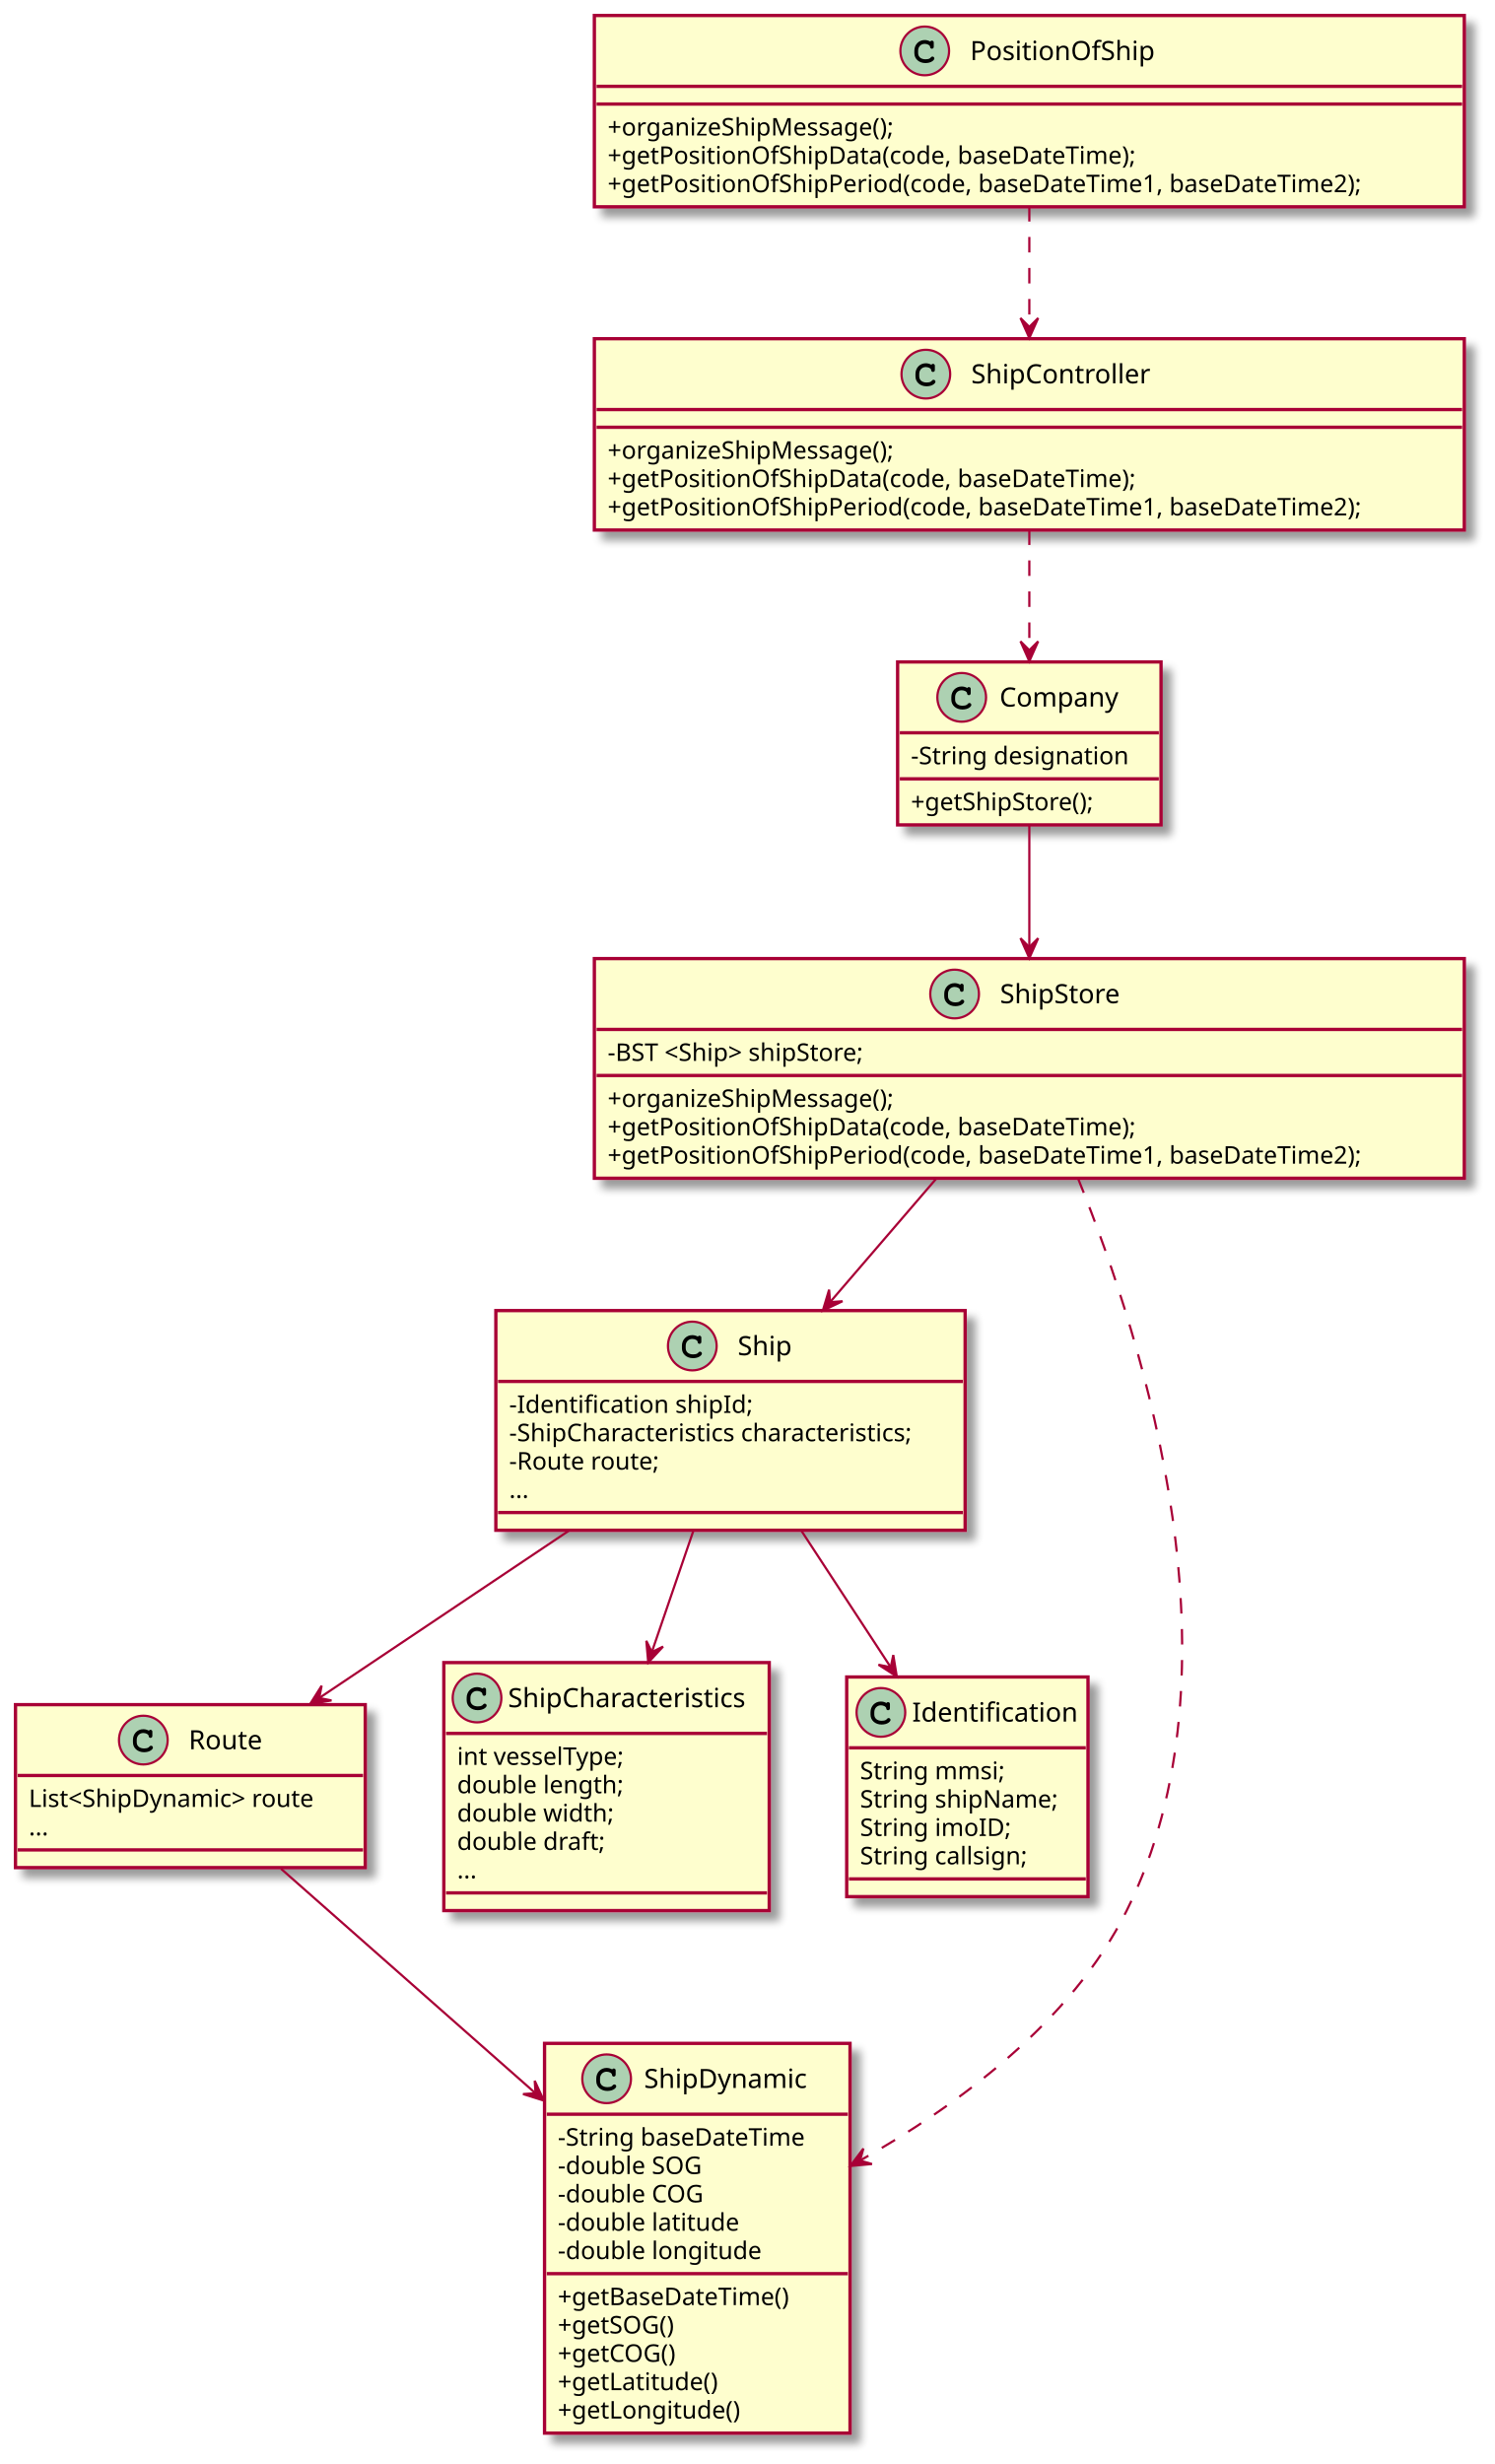
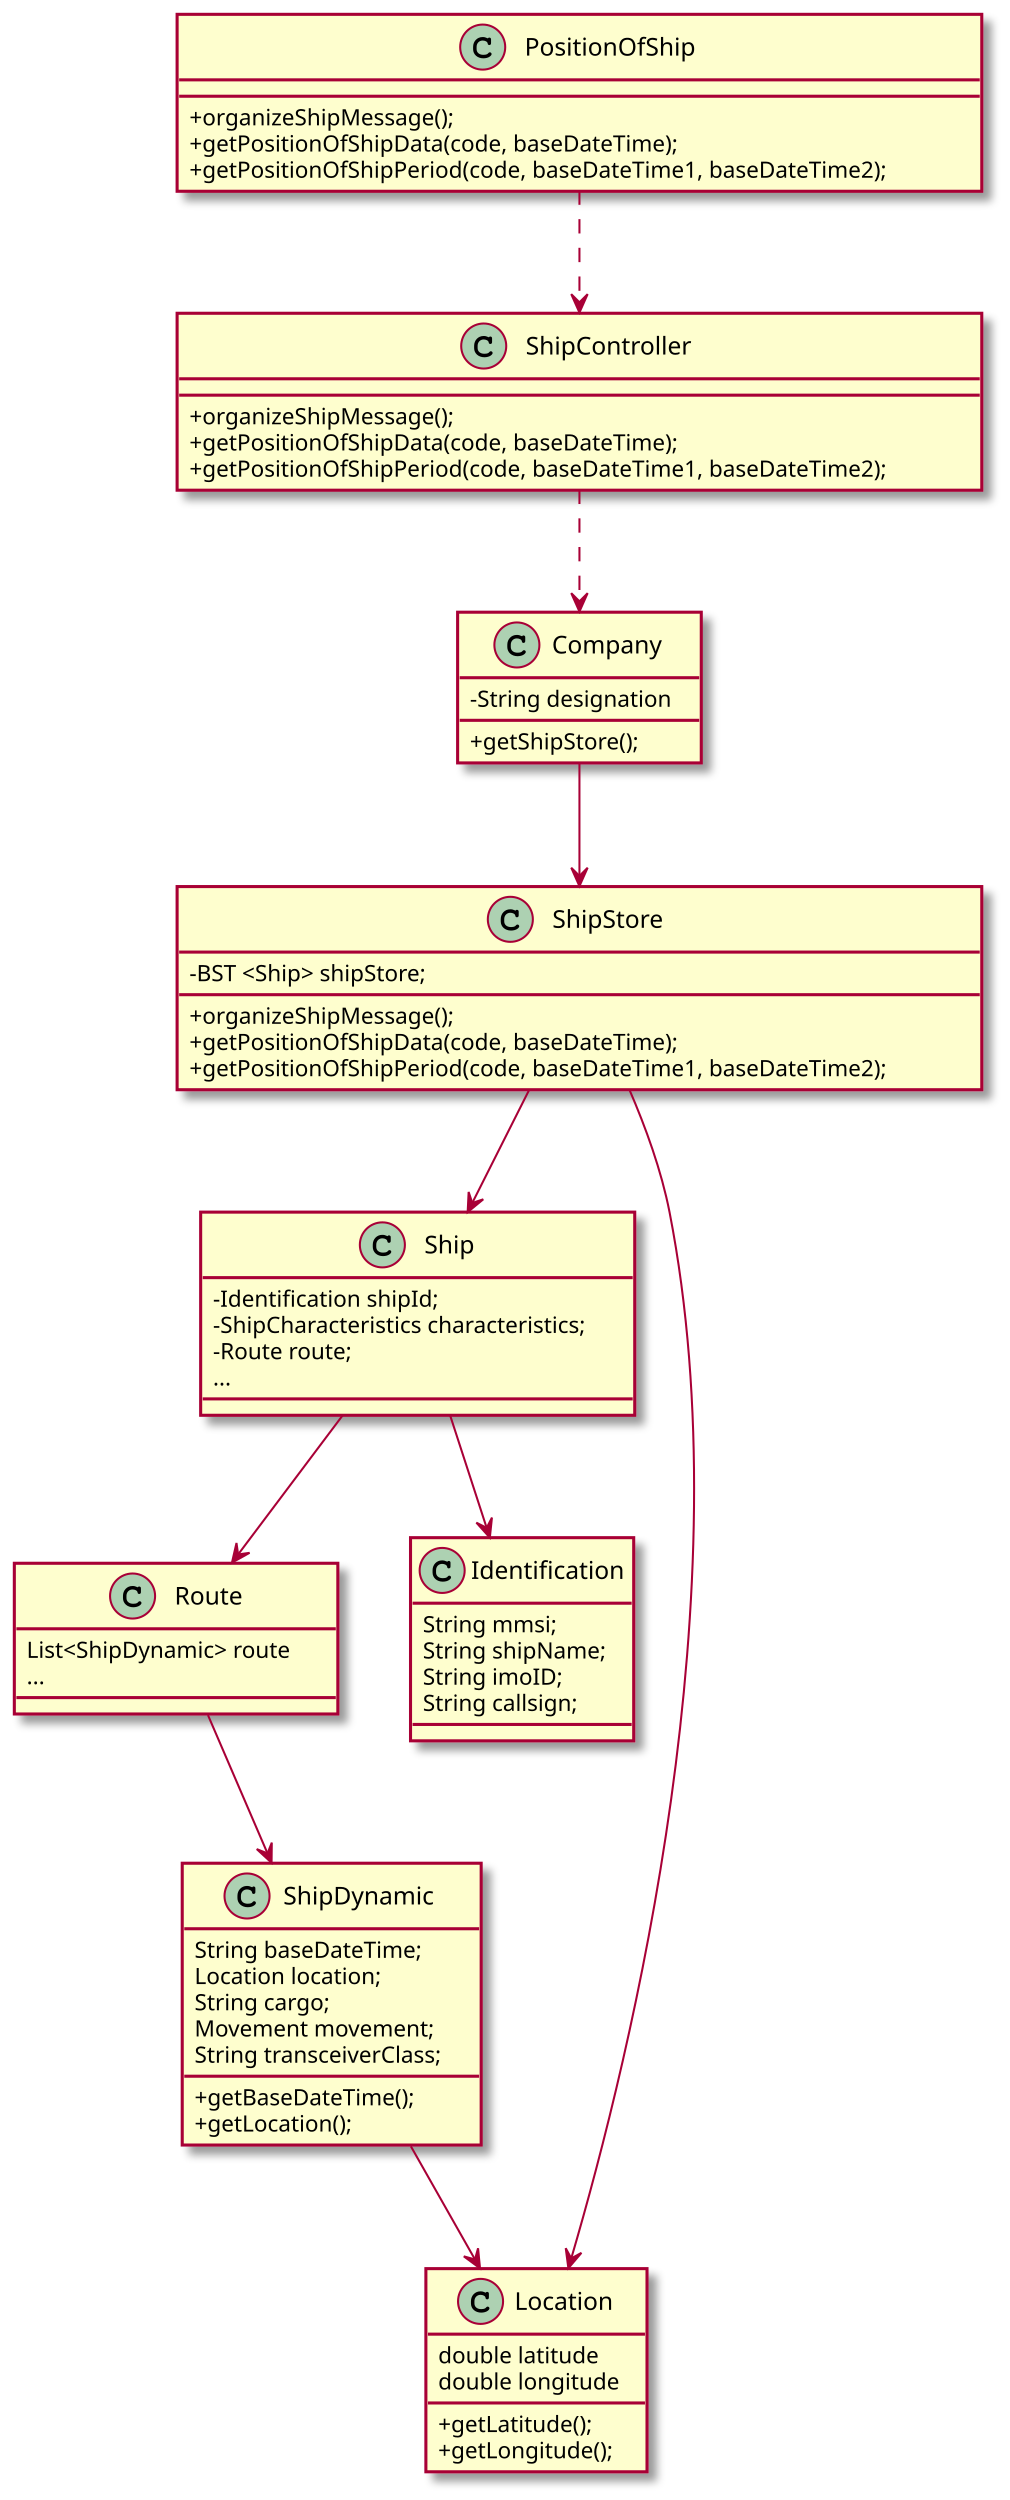
- <svg xmlns="http://www.w3.org/2000/svg" contentScriptType="application/ecmascript" contentStyleType="text/css" height="1113px" preserveAspectRatio="none" style="width:675px;height:1113px;background:#FFFFFF;" version="1.1" viewBox="0 0 675 1113" width="675px" zoomAndPan="magnify">
+ <svg xmlns="http://www.w3.org/2000/svg" contentScriptType="application/ecmascript" contentStyleType="text/css" height="1221px" preserveAspectRatio="none" style="width:493px;height:1221px;background:#FFFFFF;" version="1.1" viewBox="0 0 493 1221" width="493px" zoomAndPan="magnify">
  <defs>
-     <filter height="300%" id="f1buk2ei75ggmo" width="300%" x="-1" y="-1">
+     <filter height="300%" id="f1uj68toq68e6c" width="300%" x="-1" y="-1">
      <feGaussianBlur result="blurOut" stdDeviation="2.0" />
      <feColorMatrix in="blurOut" result="blurOut2" type="matrix" values="0 0 0 0 0 0 0 0 0 0 0 0 0 0 0 0 0 0 .4 0" />
      <feOffset dx="4.0" dy="4.0" in="blurOut2" result="blurOut3" />
      <feBlend in="SourceGraphic" in2="blurOut3" mode="normal" />
    </filter>
  </defs>
  <g>
-     <rect codeLine="3" fill="#FEFECE" filter="url(#f1buk2ei75ggmo)" height="86.414" id="PositionOfShip" style="stroke:#A80036;stroke-width:1.5;" width="393" x="268.5" y="7" />
-     <ellipse cx="417.75" cy="23" fill="#ADD1B2" rx="11" ry="11" style="stroke:#A80036;stroke-width:1.0;" />
-     <path d="M420.094,18.672 C419.156,18.234 418.562,18.094 417.688,18.094 C415.062,18.094 413.062,20.172 413.062,22.891 L413.062,24.016 C413.062,26.594 415.172,28.484 418.062,28.484 C419.281,28.484 420.438,28.188 421.188,27.641 C421.766,27.234 422.094,26.781 422.094,26.391 C422.094,25.938 421.703,25.547 421.234,25.547 C421.016,25.547 420.812,25.625 420.625,25.812 C420.172,26.297 420.172,26.297 419.984,26.391 C419.562,26.656 418.875,26.781 418.109,26.781 C416.062,26.781 414.766,25.688 414.766,23.984 L414.766,22.891 C414.766,21.109 416.016,19.797 417.75,19.797 C418.328,19.797 418.938,19.953 419.406,20.203 C419.891,20.484 420.062,20.703 420.156,21.109 C420.219,21.516 420.25,21.641 420.391,21.766 C420.531,21.906 420.766,22.016 420.984,22.016 C421.25,22.016 421.516,21.875 421.688,21.656 C421.797,21.5 421.828,21.312 421.828,20.891 L421.828,19.469 C421.828,19.031 421.812,18.906 421.719,18.75 C421.562,18.484 421.281,18.344 420.984,18.344 C420.688,18.344 420.484,18.438 420.266,18.75 L420.094,18.672 Z " fill="#000000" />
-     <text fill="#000000" font-family="sans-serif" font-size="12" lengthAdjust="spacing" textLength="86" x="438.25" y="27.154">PositionOfShip</text>
-     <line style="stroke:#A80036;stroke-width:1.5;" x1="269.5" x2="660.5" y1="39" y2="39" />
-     <line style="stroke:#A80036;stroke-width:1.5;" x1="269.5" x2="660.5" y1="47" y2="47" />
-     <text fill="#000000" font-family="sans-serif" font-size="11" lengthAdjust="spacing" textLength="146" x="274.5" y="61.21">+organizeShipMessage();</text>
-     <text fill="#000000" font-family="sans-serif" font-size="11" lengthAdjust="spacing" textLength="267" x="274.5" y="74.015">+getPositionOfShipData(code, baseDateTime);</text>
-     <text fill="#000000" font-family="sans-serif" font-size="11" lengthAdjust="spacing" textLength="381" x="274.5" y="86.82">+getPositionOfShipPeriod(code, baseDateTime1, baseDateTime2);</text>
-     <rect codeLine="8" fill="#FEFECE" filter="url(#f1buk2ei75ggmo)" height="73.609" id="Company" style="stroke:#A80036;stroke-width:1.5;" width="119" x="405.5" y="299" />
-     <ellipse cx="434.45" cy="315" fill="#ADD1B2" rx="11" ry="11" style="stroke:#A80036;stroke-width:1.0;" />
-     <path d="M436.794,310.672 C435.856,310.234 435.262,310.094 434.387,310.094 C431.762,310.094 429.762,312.172 429.762,314.891 L429.762,316.016 C429.762,318.594 431.872,320.484 434.762,320.484 C435.981,320.484 437.137,320.188 437.887,319.641 C438.466,319.234 438.794,318.781 438.794,318.391 C438.794,317.938 438.403,317.547 437.934,317.547 C437.716,317.547 437.512,317.625 437.325,317.812 C436.872,318.297 436.872,318.297 436.684,318.391 C436.262,318.656 435.575,318.781 434.809,318.781 C432.762,318.781 431.466,317.688 431.466,315.984 L431.466,314.891 C431.466,313.109 432.716,311.797 434.45,311.797 C435.028,311.797 435.637,311.953 436.106,312.203 C436.591,312.484 436.762,312.703 436.856,313.109 C436.919,313.516 436.95,313.641 437.091,313.766 C437.231,313.906 437.466,314.016 437.684,314.016 C437.95,314.016 438.216,313.875 438.387,313.656 C438.497,313.5 438.528,313.312 438.528,312.891 L438.528,311.469 C438.528,311.031 438.512,310.906 438.419,310.75 C438.262,310.484 437.981,310.344 437.684,310.344 C437.387,310.344 437.184,310.438 436.966,310.75 L436.794,310.672 Z " fill="#000000" />
-     <text fill="#000000" font-family="sans-serif" font-size="12" lengthAdjust="spacing" textLength="56" x="451.55" y="319.154">Company</text>
-     <line style="stroke:#A80036;stroke-width:1.5;" x1="406.5" x2="523.5" y1="331" y2="331" />
-     <text fill="#000000" font-family="sans-serif" font-size="11" lengthAdjust="spacing" textLength="107" x="411.5" y="345.21">-String designation</text>
-     <line style="stroke:#A80036;stroke-width:1.5;" x1="406.5" x2="523.5" y1="351.805" y2="351.805" />
-     <text fill="#000000" font-family="sans-serif" font-size="11" lengthAdjust="spacing" textLength="95" x="411.5" y="366.015">+getShipStore();</text>
-     <rect codeLine="13" fill="#FEFECE" filter="url(#f1buk2ei75ggmo)" height="86.414" id="ShipController" style="stroke:#A80036;stroke-width:1.5;" width="393" x="268.5" y="153" />
-     <ellipse cx="418.25" cy="169" fill="#ADD1B2" rx="11" ry="11" style="stroke:#A80036;stroke-width:1.0;" />
-     <path d="M420.594,164.672 C419.656,164.234 419.062,164.094 418.188,164.094 C415.562,164.094 413.562,166.172 413.562,168.891 L413.562,170.016 C413.562,172.594 415.672,174.484 418.562,174.484 C419.781,174.484 420.938,174.188 421.688,173.641 C422.266,173.234 422.594,172.781 422.594,172.391 C422.594,171.938 422.203,171.547 421.734,171.547 C421.516,171.547 421.312,171.625 421.125,171.812 C420.672,172.297 420.672,172.297 420.484,172.391 C420.062,172.656 419.375,172.781 418.609,172.781 C416.562,172.781 415.266,171.688 415.266,169.984 L415.266,168.891 C415.266,167.109 416.516,165.797 418.25,165.797 C418.828,165.797 419.438,165.953 419.906,166.203 C420.391,166.484 420.562,166.703 420.656,167.109 C420.719,167.516 420.75,167.641 420.891,167.766 C421.031,167.906 421.266,168.016 421.484,168.016 C421.75,168.016 422.016,167.875 422.188,167.656 C422.297,167.5 422.328,167.312 422.328,166.891 L422.328,165.469 C422.328,165.031 422.312,164.906 422.219,164.75 C422.062,164.484 421.781,164.344 421.484,164.344 C421.188,164.344 420.984,164.438 420.766,164.75 L420.594,164.672 Z " fill="#000000" />
-     <text fill="#000000" font-family="sans-serif" font-size="12" lengthAdjust="spacing" textLength="85" x="438.75" y="173.154">ShipController</text>
-     <line style="stroke:#A80036;stroke-width:1.5;" x1="269.5" x2="660.5" y1="185" y2="185" />
-     <line style="stroke:#A80036;stroke-width:1.5;" x1="269.5" x2="660.5" y1="193" y2="193" />
-     <text fill="#000000" font-family="sans-serif" font-size="11" lengthAdjust="spacing" textLength="146" x="274.5" y="207.21">+organizeShipMessage();</text>
-     <text fill="#000000" font-family="sans-serif" font-size="11" lengthAdjust="spacing" textLength="267" x="274.5" y="220.015">+getPositionOfShipData(code, baseDateTime);</text>
-     <text fill="#000000" font-family="sans-serif" font-size="11" lengthAdjust="spacing" textLength="381" x="274.5" y="232.82">+getPositionOfShipPeriod(code, baseDateTime1, baseDateTime2);</text>
-     <rect codeLine="19" fill="#FEFECE" filter="url(#f1buk2ei75ggmo)" height="99.219" id="ShipStore" style="stroke:#A80036;stroke-width:1.5;" width="393" x="268.5" y="433" />
-     <ellipse cx="431.25" cy="449" fill="#ADD1B2" rx="11" ry="11" style="stroke:#A80036;stroke-width:1.0;" />
-     <path d="M433.594,444.672 C432.656,444.234 432.062,444.094 431.188,444.094 C428.562,444.094 426.562,446.172 426.562,448.891 L426.562,450.016 C426.562,452.594 428.672,454.484 431.562,454.484 C432.781,454.484 433.938,454.188 434.688,453.641 C435.266,453.234 435.594,452.781 435.594,452.391 C435.594,451.938 435.203,451.547 434.734,451.547 C434.516,451.547 434.312,451.625 434.125,451.812 C433.672,452.297 433.672,452.297 433.484,452.391 C433.062,452.656 432.375,452.781 431.609,452.781 C429.562,452.781 428.266,451.688 428.266,449.984 L428.266,448.891 C428.266,447.109 429.516,445.797 431.25,445.797 C431.828,445.797 432.438,445.953 432.906,446.203 C433.391,446.484 433.562,446.703 433.656,447.109 C433.719,447.516 433.75,447.641 433.891,447.766 C434.031,447.906 434.266,448.016 434.484,448.016 C434.75,448.016 435.016,447.875 435.188,447.656 C435.297,447.5 435.328,447.312 435.328,446.891 L435.328,445.469 C435.328,445.031 435.312,444.906 435.219,444.75 C435.062,444.484 434.781,444.344 434.484,444.344 C434.188,444.344 433.984,444.438 433.766,444.75 L433.594,444.672 Z " fill="#000000" />
-     <text fill="#000000" font-family="sans-serif" font-size="12" lengthAdjust="spacing" textLength="59" x="451.75" y="453.154">ShipStore</text>
-     <line style="stroke:#A80036;stroke-width:1.5;" x1="269.5" x2="660.5" y1="465" y2="465" />
-     <text fill="#000000" font-family="sans-serif" font-size="11" lengthAdjust="spacing" textLength="135" x="274.5" y="479.21">-BST &lt;Ship&gt; shipStore;</text>
-     <line style="stroke:#A80036;stroke-width:1.5;" x1="269.5" x2="660.5" y1="485.805" y2="485.805" />
-     <text fill="#000000" font-family="sans-serif" font-size="11" lengthAdjust="spacing" textLength="146" x="274.5" y="500.015">+organizeShipMessage();</text>
-     <text fill="#000000" font-family="sans-serif" font-size="11" lengthAdjust="spacing" textLength="267" x="274.5" y="512.82">+getPositionOfShipData(code, baseDateTime);</text>
-     <text fill="#000000" font-family="sans-serif" font-size="11" lengthAdjust="spacing" textLength="381" x="274.5" y="525.625">+getPositionOfShipPeriod(code, baseDateTime1, baseDateTime2);</text>
-     <rect codeLine="27" fill="#FEFECE" filter="url(#f1buk2ei75ggmo)" height="99.219" id="Ship" style="stroke:#A80036;stroke-width:1.5;" width="212" x="224" y="592" />
-     <ellipse cx="312.75" cy="608" fill="#ADD1B2" rx="11" ry="11" style="stroke:#A80036;stroke-width:1.0;" />
-     <path d="M315.094,603.672 C314.156,603.234 313.562,603.094 312.688,603.094 C310.062,603.094 308.062,605.172 308.062,607.891 L308.062,609.016 C308.062,611.594 310.172,613.484 313.062,613.484 C314.281,613.484 315.438,613.188 316.188,612.641 C316.766,612.234 317.094,611.781 317.094,611.391 C317.094,610.938 316.703,610.547 316.234,610.547 C316.016,610.547 315.812,610.625 315.625,610.812 C315.172,611.297 315.172,611.297 314.984,611.391 C314.562,611.656 313.875,611.781 313.109,611.781 C311.062,611.781 309.766,610.688 309.766,608.984 L309.766,607.891 C309.766,606.109 311.016,604.797 312.75,604.797 C313.328,604.797 313.938,604.953 314.406,605.203 C314.891,605.484 315.062,605.703 315.156,606.109 C315.219,606.516 315.25,606.641 315.391,606.766 C315.531,606.906 315.766,607.016 315.984,607.016 C316.25,607.016 316.516,606.875 316.688,606.656 C316.797,606.5 316.828,606.312 316.828,605.891 L316.828,604.469 C316.828,604.031 316.812,603.906 316.719,603.75 C316.562,603.484 316.281,603.344 315.984,603.344 C315.688,603.344 315.484,603.438 315.266,603.75 L315.094,603.672 Z " fill="#000000" />
-     <text fill="#000000" font-family="sans-serif" font-size="12" lengthAdjust="spacing" textLength="26" x="333.25" y="612.154">Ship</text>
-     <line style="stroke:#A80036;stroke-width:1.5;" x1="225" x2="435" y1="624" y2="624" />
-     <text fill="#000000" font-family="sans-serif" font-size="11" lengthAdjust="spacing" textLength="117" x="230" y="638.21">-Identification shipId;</text>
-     <text fill="#000000" font-family="sans-serif" font-size="11" lengthAdjust="spacing" textLength="200" x="230" y="651.015">-ShipCharacteristics characteristics;</text>
-     <text fill="#000000" font-family="sans-serif" font-size="11" lengthAdjust="spacing" textLength="74" x="230" y="663.82">-Route route;</text>
-     <text fill="#000000" font-family="sans-serif" font-size="11" lengthAdjust="spacing" textLength="9" x="230" y="676.625">...</text>
-     <line style="stroke:#A80036;stroke-width:1.5;" x1="225" x2="435" y1="683.219" y2="683.219" />
-     <rect codeLine="34" fill="#FEFECE" filter="url(#f1buk2ei75ggmo)" height="73.609" id="Route" style="stroke:#A80036;stroke-width:1.5;" width="158" x="7" y="770" />
-     <ellipse cx="64.75" cy="786" fill="#ADD1B2" rx="11" ry="11" style="stroke:#A80036;stroke-width:1.0;" />
-     <path d="M67.094,781.672 C66.156,781.234 65.562,781.094 64.688,781.094 C62.062,781.094 60.062,783.172 60.062,785.891 L60.062,787.016 C60.062,789.594 62.172,791.484 65.062,791.484 C66.281,791.484 67.438,791.188 68.188,790.641 C68.766,790.234 69.094,789.781 69.094,789.391 C69.094,788.938 68.703,788.547 68.234,788.547 C68.016,788.547 67.812,788.625 67.625,788.812 C67.172,789.297 67.172,789.297 66.984,789.391 C66.562,789.656 65.875,789.781 65.109,789.781 C63.062,789.781 61.766,788.688 61.766,786.984 L61.766,785.891 C61.766,784.109 63.016,782.797 64.75,782.797 C65.328,782.797 65.938,782.953 66.406,783.203 C66.891,783.484 67.062,783.703 67.156,784.109 C67.219,784.516 67.25,784.641 67.391,784.766 C67.531,784.906 67.766,785.016 67.984,785.016 C68.25,785.016 68.516,784.875 68.688,784.656 C68.797,784.5 68.828,784.312 68.828,783.891 L68.828,782.469 C68.828,782.031 68.812,781.906 68.719,781.75 C68.562,781.484 68.281,781.344 67.984,781.344 C67.688,781.344 67.484,781.438 67.266,781.75 L67.094,781.672 Z " fill="#000000" />
-     <text fill="#000000" font-family="sans-serif" font-size="12" lengthAdjust="spacing" textLength="34" x="85.25" y="790.154">Route</text>
-     <line style="stroke:#A80036;stroke-width:1.5;" x1="8" x2="164" y1="802" y2="802" />
-     <text fill="#000000" font-family="sans-serif" font-size="11" lengthAdjust="spacing" textLength="146" x="13" y="816.21">List&lt;ShipDynamic&gt; route</text>
-     <text fill="#000000" font-family="sans-serif" font-size="11" lengthAdjust="spacing" textLength="9" x="13" y="829.015">...</text>
-     <line style="stroke:#A80036;stroke-width:1.5;" x1="8" x2="164" y1="835.609" y2="835.609" />
-     <rect codeLine="39" fill="#FEFECE" filter="url(#f1buk2ei75ggmo)" height="112.023" id="ShipCharacteristics" style="stroke:#A80036;stroke-width:1.5;" width="147" x="200.5" y="751" />
-     <ellipse cx="215.5" cy="767" fill="#ADD1B2" rx="11" ry="11" style="stroke:#A80036;stroke-width:1.0;" />
-     <path d="M217.844,762.672 C216.906,762.234 216.312,762.094 215.438,762.094 C212.812,762.094 210.812,764.172 210.812,766.891 L210.812,768.016 C210.812,770.594 212.922,772.484 215.812,772.484 C217.031,772.484 218.188,772.188 218.938,771.641 C219.516,771.234 219.844,770.781 219.844,770.391 C219.844,769.938 219.453,769.547 218.984,769.547 C218.766,769.547 218.562,769.625 218.375,769.812 C217.922,770.297 217.922,770.297 217.734,770.391 C217.312,770.656 216.625,770.781 215.859,770.781 C213.812,770.781 212.516,769.688 212.516,767.984 L212.516,766.891 C212.516,765.109 213.766,763.797 215.5,763.797 C216.078,763.797 216.688,763.953 217.156,764.203 C217.641,764.484 217.812,764.703 217.906,765.109 C217.969,765.516 218,765.641 218.141,765.766 C218.281,765.906 218.516,766.016 218.734,766.016 C219,766.016 219.266,765.875 219.438,765.656 C219.547,765.5 219.578,765.312 219.578,764.891 L219.578,763.469 C219.578,763.031 219.562,762.906 219.469,762.75 C219.312,762.484 219.031,762.344 218.734,762.344 C218.438,762.344 218.234,762.438 218.016,762.75 L217.844,762.672 Z " fill="#000000" />
-     <text fill="#000000" font-family="sans-serif" font-size="12" lengthAdjust="spacing" textLength="115" x="229.5" y="771.154">ShipCharacteristics</text>
-     <line style="stroke:#A80036;stroke-width:1.5;" x1="201.5" x2="346.5" y1="783" y2="783" />
-     <text fill="#000000" font-family="sans-serif" font-size="11" lengthAdjust="spacing" textLength="88" x="206.5" y="797.21">int vesselType;</text>
-     <text fill="#000000" font-family="sans-serif" font-size="11" lengthAdjust="spacing" textLength="82" x="206.5" y="810.015">double length;</text>
-     <text fill="#000000" font-family="sans-serif" font-size="11" lengthAdjust="spacing" textLength="76" x="206.5" y="822.82">double width;</text>
-     <text fill="#000000" font-family="sans-serif" font-size="11" lengthAdjust="spacing" textLength="72" x="206.5" y="835.625">double draft;</text>
-     <text fill="#000000" font-family="sans-serif" font-size="11" lengthAdjust="spacing" textLength="9" x="206.5" y="848.429">...</text>
-     <line style="stroke:#A80036;stroke-width:1.5;" x1="201.5" x2="346.5" y1="855.023" y2="855.023" />
-     <rect codeLine="46" fill="#FEFECE" filter="url(#f1buk2ei75ggmo)" height="99.219" id="Identification" style="stroke:#A80036;stroke-width:1.5;" width="109" x="382.5" y="757.5" />
-     <ellipse cx="397.95" cy="773.5" fill="#ADD1B2" rx="11" ry="11" style="stroke:#A80036;stroke-width:1.0;" />
-     <path d="M400.294,769.172 C399.356,768.734 398.762,768.594 397.887,768.594 C395.262,768.594 393.262,770.672 393.262,773.391 L393.262,774.516 C393.262,777.094 395.372,778.984 398.262,778.984 C399.481,778.984 400.637,778.688 401.387,778.141 C401.966,777.734 402.294,777.281 402.294,776.891 C402.294,776.438 401.903,776.047 401.434,776.047 C401.216,776.047 401.012,776.125 400.825,776.312 C400.372,776.797 400.372,776.797 400.184,776.891 C399.762,777.156 399.075,777.281 398.309,777.281 C396.262,777.281 394.966,776.188 394.966,774.484 L394.966,773.391 C394.966,771.609 396.216,770.297 397.95,770.297 C398.528,770.297 399.137,770.453 399.606,770.703 C400.091,770.984 400.262,771.203 400.356,771.609 C400.419,772.016 400.45,772.141 400.591,772.266 C400.731,772.406 400.966,772.516 401.184,772.516 C401.45,772.516 401.716,772.375 401.887,772.156 C401.997,772 402.028,771.812 402.028,771.391 L402.028,769.969 C402.028,769.531 402.012,769.406 401.919,769.25 C401.762,768.984 401.481,768.844 401.184,768.844 C400.887,768.844 400.684,768.938 400.466,769.25 L400.294,769.172 Z " fill="#000000" />
-     <text fill="#000000" font-family="sans-serif" font-size="12" lengthAdjust="spacing" textLength="76" x="412.05" y="777.654">Identification</text>
-     <line style="stroke:#A80036;stroke-width:1.5;" x1="383.5" x2="490.5" y1="789.5" y2="789.5" />
-     <text fill="#000000" font-family="sans-serif" font-size="11" lengthAdjust="spacing" textLength="71" x="388.5" y="803.71">String mmsi;</text>
-     <text fill="#000000" font-family="sans-serif" font-size="11" lengthAdjust="spacing" textLength="97" x="388.5" y="816.515">String shipName;</text>
-     <text fill="#000000" font-family="sans-serif" font-size="11" lengthAdjust="spacing" textLength="73" x="388.5" y="829.32">String imoID;</text>
-     <text fill="#000000" font-family="sans-serif" font-size="11" lengthAdjust="spacing" textLength="82" x="388.5" y="842.125">String callsign;</text>
-     <line style="stroke:#A80036;stroke-width:1.5;" x1="383.5" x2="490.5" y1="848.719" y2="848.719" />
-     <rect codeLine="52" fill="#FEFECE" filter="url(#f1buk2ei75ggmo)" height="176.047" id="ShipDynamic" style="stroke:#A80036;stroke-width:1.5;" width="138" x="246" y="923" />
-     <ellipse cx="274.05" cy="939" fill="#ADD1B2" rx="11" ry="11" style="stroke:#A80036;stroke-width:1.0;" />
-     <path d="M276.394,934.672 C275.456,934.234 274.863,934.094 273.988,934.094 C271.363,934.094 269.363,936.172 269.363,938.891 L269.363,940.016 C269.363,942.594 271.472,944.484 274.363,944.484 C275.581,944.484 276.738,944.188 277.488,943.641 C278.066,943.234 278.394,942.781 278.394,942.391 C278.394,941.938 278.003,941.547 277.534,941.547 C277.316,941.547 277.113,941.625 276.925,941.812 C276.472,942.297 276.472,942.297 276.284,942.391 C275.863,942.656 275.175,942.781 274.409,942.781 C272.363,942.781 271.066,941.688 271.066,939.984 L271.066,938.891 C271.066,937.109 272.316,935.797 274.05,935.797 C274.628,935.797 275.238,935.953 275.706,936.203 C276.191,936.484 276.363,936.703 276.456,937.109 C276.519,937.516 276.55,937.641 276.691,937.766 C276.831,937.906 277.066,938.016 277.284,938.016 C277.55,938.016 277.816,937.875 277.988,937.656 C278.097,937.5 278.128,937.312 278.128,936.891 L278.128,935.469 C278.128,935.031 278.113,934.906 278.019,934.75 C277.863,934.484 277.581,934.344 277.284,934.344 C276.988,934.344 276.784,934.438 276.566,934.75 L276.394,934.672 Z " fill="#000000" />
-     <text fill="#000000" font-family="sans-serif" font-size="12" lengthAdjust="spacing" textLength="77" x="290.95" y="943.154">ShipDynamic</text>
-     <line style="stroke:#A80036;stroke-width:1.5;" x1="247" x2="383" y1="955" y2="955" />
-     <text fill="#000000" font-family="sans-serif" font-size="11" lengthAdjust="spacing" textLength="126" x="252" y="969.21">-String baseDateTime</text>
-     <text fill="#000000" font-family="sans-serif" font-size="11" lengthAdjust="spacing" textLength="73" x="252" y="982.015">-double SOG</text>
-     <text fill="#000000" font-family="sans-serif" font-size="11" lengthAdjust="spacing" textLength="73" x="252" y="994.82">-double COG</text>
-     <text fill="#000000" font-family="sans-serif" font-size="11" lengthAdjust="spacing" textLength="90" x="252" y="1007.625">-double latitude</text>
-     <text fill="#000000" font-family="sans-serif" font-size="11" lengthAdjust="spacing" textLength="100" x="252" y="1020.429">-double longitude</text>
-     <line style="stroke:#A80036;stroke-width:1.5;" x1="247" x2="383" y1="1027.023" y2="1027.023" />
-     <text fill="#000000" font-family="sans-serif" font-size="11" lengthAdjust="spacing" textLength="122" x="252" y="1041.234">+getBaseDateTime()</text>
-     <text fill="#000000" font-family="sans-serif" font-size="11" lengthAdjust="spacing" textLength="62" x="252" y="1054.039">+getSOG()</text>
-     <text fill="#000000" font-family="sans-serif" font-size="11" lengthAdjust="spacing" textLength="62" x="252" y="1066.843">+getCOG()</text>
-     <text fill="#000000" font-family="sans-serif" font-size="11" lengthAdjust="spacing" textLength="82" x="252" y="1079.648">+getLatitude()</text>
-     <text fill="#000000" font-family="sans-serif" font-size="11" lengthAdjust="spacing" textLength="92" x="252" y="1092.453">+getLongitude()</text>
-     <path codeLine="64" d="M465,93.04 C465,110.04 465,129.756 465,147.293 " fill="none" id="PositionOfShip-to-ShipController" style="stroke:#A80036;stroke-width:1.0;stroke-dasharray:7.0,7.0;" />
-     <polygon fill="#A80036" points="465,152.661,469,143.661,465,147.661,461,143.661,465,152.661" style="stroke:#A80036;stroke-width:1.0;" />
-     <path codeLine="65" d="M465,239.154 C465,256.394 465,276.283 465,293.46 " fill="none" id="ShipController-to-Company" style="stroke:#A80036;stroke-width:1.0;stroke-dasharray:7.0,7.0;" />
-     <polygon fill="#A80036" points="465,298.697,469,289.697,465,293.697,461,289.697,465,298.697" style="stroke:#A80036;stroke-width:1.0;" />
-     <path codeLine="66" d="M465,373.091 C465,389.595 465,409.492 465,427.71 " fill="none" id="Company-to-ShipStore" style="stroke:#A80036;stroke-width:1.0;" />
-     <polygon fill="#A80036" points="465,432.799,469,423.799,465,427.799,461,423.799,465,432.799" style="stroke:#A80036;stroke-width:1.0;" />
-     <path codeLine="67" d="M423.025,532.315 C407.842,549.973 390.638,569.981 375.19,587.946 " fill="none" id="ShipStore-to-Ship" style="stroke:#A80036;stroke-width:1.0;" />
-     <polygon fill="#A80036" points="371.717,591.985,380.618,587.769,374.977,588.194,374.552,582.553,371.717,591.985" style="stroke:#A80036;stroke-width:1.0;" />
-     <path codeLine="68" d="M257.453,691.113 C221.422,715.256 178.465,744.041 144.562,766.758 " fill="none" id="Ship-to-Route" style="stroke:#A80036;stroke-width:1.0;" />
-     <polygon fill="#A80036" points="140.052,769.781,149.756,768.095,144.206,766.998,145.303,761.449,140.052,769.781" style="stroke:#A80036;stroke-width:1.0;" />
-     <path codeLine="69" d="M126.941,844.114 C158.717,872.143 203.601,911.736 241.551,945.211 " fill="none" id="Route-to-ShipDynamic" style="stroke:#A80036;stroke-width:1.0;" />
-     <polygon fill="#A80036" points="245.671,948.845,241.567,939.892,241.921,945.538,236.275,945.892,245.671,948.845" style="stroke:#A80036;stroke-width:1.0;" />
-     <path codeLine="70" d="M313.35,691.113 C307.456,708.321 300.754,727.888 294.573,745.934 " fill="none" id="Ship-to-ShipCharacteristics" style="stroke:#A80036;stroke-width:1.0;" />
-     <polygon fill="#A80036" points="292.844,750.981,299.544,743.763,294.464,746.251,291.976,741.17,292.844,750.981" style="stroke:#A80036;stroke-width:1.0;" />
-     <path codeLine="71" d="M361.814,691.113 C374.582,710.622 389.333,733.163 402.369,753.083 " fill="none" id="Ship-to-Identification" style="stroke:#A80036;stroke-width:1.0;" />
-     <polygon fill="#A80036" points="405.124,757.292,403.541,747.571,402.385,753.109,396.848,751.953,405.124,757.292" style="stroke:#A80036;stroke-width:1.0;" />
-     <path codeLine="73" d="M486.994,532.269 C517.446,607.486 562.94,754.451 509,863 C483.911,913.489 432.28,951.279 388.587,975.893 " fill="none" id="ShipStore-to-ShipDynamic" style="stroke:#A80036;stroke-width:1.0;stroke-dasharray:7.0,7.0;" />
-     <polygon fill="#A80036" points="384.115,978.382,393.924,977.5,388.484,975.95,390.034,970.51,384.115,978.382" style="stroke:#A80036;stroke-width:1.0;" />
+     <rect codeLine="3" fill="#FEFECE" filter="url(#f1uj68toq68e6c)" height="86.414" id="PositionOfShip" style="stroke:#A80036;stroke-width:1.5;" width="393" x="86.5" y="7" />
+     <ellipse cx="235.75" cy="23" fill="#ADD1B2" rx="11" ry="11" style="stroke:#A80036;stroke-width:1.0;" />
+     <path d="M238.094,18.672 C237.156,18.234 236.562,18.094 235.688,18.094 C233.062,18.094 231.062,20.172 231.062,22.891 L231.062,24.016 C231.062,26.594 233.172,28.484 236.062,28.484 C237.281,28.484 238.438,28.188 239.188,27.641 C239.766,27.234 240.094,26.781 240.094,26.391 C240.094,25.938 239.703,25.547 239.234,25.547 C239.016,25.547 238.812,25.625 238.625,25.812 C238.172,26.297 238.172,26.297 237.984,26.391 C237.562,26.656 236.875,26.781 236.109,26.781 C234.062,26.781 232.766,25.688 232.766,23.984 L232.766,22.891 C232.766,21.109 234.016,19.797 235.75,19.797 C236.328,19.797 236.938,19.953 237.406,20.203 C237.891,20.484 238.062,20.703 238.156,21.109 C238.219,21.516 238.25,21.641 238.391,21.766 C238.531,21.906 238.766,22.016 238.984,22.016 C239.25,22.016 239.516,21.875 239.688,21.656 C239.797,21.5 239.828,21.312 239.828,20.891 L239.828,19.469 C239.828,19.031 239.812,18.906 239.719,18.75 C239.562,18.484 239.281,18.344 238.984,18.344 C238.688,18.344 238.484,18.438 238.266,18.75 L238.094,18.672 Z " fill="#000000" />
+     <text fill="#000000" font-family="sans-serif" font-size="12" lengthAdjust="spacing" textLength="86" x="256.25" y="27.154">PositionOfShip</text>
+     <line style="stroke:#A80036;stroke-width:1.5;" x1="87.5" x2="478.5" y1="39" y2="39" />
+     <line style="stroke:#A80036;stroke-width:1.5;" x1="87.5" x2="478.5" y1="47" y2="47" />
+     <text fill="#000000" font-family="sans-serif" font-size="11" lengthAdjust="spacing" textLength="146" x="92.5" y="61.21">+organizeShipMessage();</text>
+     <text fill="#000000" font-family="sans-serif" font-size="11" lengthAdjust="spacing" textLength="267" x="92.5" y="74.015">+getPositionOfShipData(code, baseDateTime);</text>
+     <text fill="#000000" font-family="sans-serif" font-size="11" lengthAdjust="spacing" textLength="381" x="92.5" y="86.82">+getPositionOfShipPeriod(code, baseDateTime1, baseDateTime2);</text>
+     <rect codeLine="8" fill="#FEFECE" filter="url(#f1uj68toq68e6c)" height="73.609" id="Company" style="stroke:#A80036;stroke-width:1.5;" width="119" x="223.5" y="299" />
+     <ellipse cx="252.45" cy="315" fill="#ADD1B2" rx="11" ry="11" style="stroke:#A80036;stroke-width:1.0;" />
+     <path d="M254.794,310.672 C253.856,310.234 253.262,310.094 252.387,310.094 C249.762,310.094 247.762,312.172 247.762,314.891 L247.762,316.016 C247.762,318.594 249.872,320.484 252.762,320.484 C253.981,320.484 255.137,320.188 255.887,319.641 C256.466,319.234 256.794,318.781 256.794,318.391 C256.794,317.938 256.403,317.547 255.934,317.547 C255.716,317.547 255.512,317.625 255.325,317.812 C254.872,318.297 254.872,318.297 254.684,318.391 C254.262,318.656 253.575,318.781 252.809,318.781 C250.762,318.781 249.466,317.688 249.466,315.984 L249.466,314.891 C249.466,313.109 250.716,311.797 252.45,311.797 C253.028,311.797 253.637,311.953 254.106,312.203 C254.591,312.484 254.762,312.703 254.856,313.109 C254.919,313.516 254.95,313.641 255.091,313.766 C255.231,313.906 255.466,314.016 255.684,314.016 C255.95,314.016 256.216,313.875 256.387,313.656 C256.497,313.5 256.528,313.312 256.528,312.891 L256.528,311.469 C256.528,311.031 256.512,310.906 256.419,310.75 C256.262,310.484 255.981,310.344 255.684,310.344 C255.387,310.344 255.184,310.438 254.966,310.75 L254.794,310.672 Z " fill="#000000" />
+     <text fill="#000000" font-family="sans-serif" font-size="12" lengthAdjust="spacing" textLength="56" x="269.55" y="319.154">Company</text>
+     <line style="stroke:#A80036;stroke-width:1.5;" x1="224.5" x2="341.5" y1="331" y2="331" />
+     <text fill="#000000" font-family="sans-serif" font-size="11" lengthAdjust="spacing" textLength="107" x="229.5" y="345.21">-String designation</text>
+     <line style="stroke:#A80036;stroke-width:1.5;" x1="224.5" x2="341.5" y1="351.805" y2="351.805" />
+     <text fill="#000000" font-family="sans-serif" font-size="11" lengthAdjust="spacing" textLength="95" x="229.5" y="366.015">+getShipStore();</text>
+     <rect codeLine="13" fill="#FEFECE" filter="url(#f1uj68toq68e6c)" height="86.414" id="ShipController" style="stroke:#A80036;stroke-width:1.5;" width="393" x="86.5" y="153" />
+     <ellipse cx="236.25" cy="169" fill="#ADD1B2" rx="11" ry="11" style="stroke:#A80036;stroke-width:1.0;" />
+     <path d="M238.594,164.672 C237.656,164.234 237.062,164.094 236.188,164.094 C233.562,164.094 231.562,166.172 231.562,168.891 L231.562,170.016 C231.562,172.594 233.672,174.484 236.562,174.484 C237.781,174.484 238.938,174.188 239.688,173.641 C240.266,173.234 240.594,172.781 240.594,172.391 C240.594,171.938 240.203,171.547 239.734,171.547 C239.516,171.547 239.312,171.625 239.125,171.812 C238.672,172.297 238.672,172.297 238.484,172.391 C238.062,172.656 237.375,172.781 236.609,172.781 C234.562,172.781 233.266,171.688 233.266,169.984 L233.266,168.891 C233.266,167.109 234.516,165.797 236.25,165.797 C236.828,165.797 237.438,165.953 237.906,166.203 C238.391,166.484 238.562,166.703 238.656,167.109 C238.719,167.516 238.75,167.641 238.891,167.766 C239.031,167.906 239.266,168.016 239.484,168.016 C239.75,168.016 240.016,167.875 240.188,167.656 C240.297,167.5 240.328,167.312 240.328,166.891 L240.328,165.469 C240.328,165.031 240.312,164.906 240.219,164.75 C240.062,164.484 239.781,164.344 239.484,164.344 C239.188,164.344 238.984,164.438 238.766,164.75 L238.594,164.672 Z " fill="#000000" />
+     <text fill="#000000" font-family="sans-serif" font-size="12" lengthAdjust="spacing" textLength="85" x="256.75" y="173.154">ShipController</text>
+     <line style="stroke:#A80036;stroke-width:1.5;" x1="87.5" x2="478.5" y1="185" y2="185" />
+     <line style="stroke:#A80036;stroke-width:1.5;" x1="87.5" x2="478.5" y1="193" y2="193" />
+     <text fill="#000000" font-family="sans-serif" font-size="11" lengthAdjust="spacing" textLength="146" x="92.5" y="207.21">+organizeShipMessage();</text>
+     <text fill="#000000" font-family="sans-serif" font-size="11" lengthAdjust="spacing" textLength="267" x="92.5" y="220.015">+getPositionOfShipData(code, baseDateTime);</text>
+     <text fill="#000000" font-family="sans-serif" font-size="11" lengthAdjust="spacing" textLength="381" x="92.5" y="232.82">+getPositionOfShipPeriod(code, baseDateTime1, baseDateTime2);</text>
+     <rect codeLine="19" fill="#FEFECE" filter="url(#f1uj68toq68e6c)" height="99.219" id="ShipStore" style="stroke:#A80036;stroke-width:1.5;" width="393" x="86.5" y="433" />
+     <ellipse cx="249.25" cy="449" fill="#ADD1B2" rx="11" ry="11" style="stroke:#A80036;stroke-width:1.0;" />
+     <path d="M251.594,444.672 C250.656,444.234 250.062,444.094 249.188,444.094 C246.562,444.094 244.562,446.172 244.562,448.891 L244.562,450.016 C244.562,452.594 246.672,454.484 249.562,454.484 C250.781,454.484 251.938,454.188 252.688,453.641 C253.266,453.234 253.594,452.781 253.594,452.391 C253.594,451.938 253.203,451.547 252.734,451.547 C252.516,451.547 252.312,451.625 252.125,451.812 C251.672,452.297 251.672,452.297 251.484,452.391 C251.062,452.656 250.375,452.781 249.609,452.781 C247.562,452.781 246.266,451.688 246.266,449.984 L246.266,448.891 C246.266,447.109 247.516,445.797 249.25,445.797 C249.828,445.797 250.438,445.953 250.906,446.203 C251.391,446.484 251.562,446.703 251.656,447.109 C251.719,447.516 251.75,447.641 251.891,447.766 C252.031,447.906 252.266,448.016 252.484,448.016 C252.75,448.016 253.016,447.875 253.188,447.656 C253.297,447.5 253.328,447.312 253.328,446.891 L253.328,445.469 C253.328,445.031 253.312,444.906 253.219,444.75 C253.062,444.484 252.781,444.344 252.484,444.344 C252.188,444.344 251.984,444.438 251.766,444.75 L251.594,444.672 Z " fill="#000000" />
+     <text fill="#000000" font-family="sans-serif" font-size="12" lengthAdjust="spacing" textLength="59" x="269.75" y="453.154">ShipStore</text>
+     <line style="stroke:#A80036;stroke-width:1.5;" x1="87.5" x2="478.5" y1="465" y2="465" />
+     <text fill="#000000" font-family="sans-serif" font-size="11" lengthAdjust="spacing" textLength="135" x="92.5" y="479.21">-BST &lt;Ship&gt; shipStore;</text>
+     <line style="stroke:#A80036;stroke-width:1.5;" x1="87.5" x2="478.5" y1="485.805" y2="485.805" />
+     <text fill="#000000" font-family="sans-serif" font-size="11" lengthAdjust="spacing" textLength="146" x="92.5" y="500.015">+organizeShipMessage();</text>
+     <text fill="#000000" font-family="sans-serif" font-size="11" lengthAdjust="spacing" textLength="267" x="92.5" y="512.82">+getPositionOfShipData(code, baseDateTime);</text>
+     <text fill="#000000" font-family="sans-serif" font-size="11" lengthAdjust="spacing" textLength="381" x="92.5" y="525.625">+getPositionOfShipPeriod(code, baseDateTime1, baseDateTime2);</text>
+     <rect codeLine="27" fill="#FEFECE" filter="url(#f1uj68toq68e6c)" height="99.219" id="Ship" style="stroke:#A80036;stroke-width:1.5;" width="212" x="98" y="592" />
+     <ellipse cx="186.75" cy="608" fill="#ADD1B2" rx="11" ry="11" style="stroke:#A80036;stroke-width:1.0;" />
+     <path d="M189.094,603.672 C188.156,603.234 187.562,603.094 186.688,603.094 C184.062,603.094 182.062,605.172 182.062,607.891 L182.062,609.016 C182.062,611.594 184.172,613.484 187.062,613.484 C188.281,613.484 189.438,613.188 190.188,612.641 C190.766,612.234 191.094,611.781 191.094,611.391 C191.094,610.938 190.703,610.547 190.234,610.547 C190.016,610.547 189.812,610.625 189.625,610.812 C189.172,611.297 189.172,611.297 188.984,611.391 C188.562,611.656 187.875,611.781 187.109,611.781 C185.062,611.781 183.766,610.688 183.766,608.984 L183.766,607.891 C183.766,606.109 185.016,604.797 186.75,604.797 C187.328,604.797 187.938,604.953 188.406,605.203 C188.891,605.484 189.062,605.703 189.156,606.109 C189.219,606.516 189.25,606.641 189.391,606.766 C189.531,606.906 189.766,607.016 189.984,607.016 C190.25,607.016 190.516,606.875 190.688,606.656 C190.797,606.5 190.828,606.312 190.828,605.891 L190.828,604.469 C190.828,604.031 190.812,603.906 190.719,603.75 C190.562,603.484 190.281,603.344 189.984,603.344 C189.688,603.344 189.484,603.438 189.266,603.75 L189.094,603.672 Z " fill="#000000" />
+     <text fill="#000000" font-family="sans-serif" font-size="12" lengthAdjust="spacing" textLength="26" x="207.25" y="612.154">Ship</text>
+     <line style="stroke:#A80036;stroke-width:1.5;" x1="99" x2="309" y1="624" y2="624" />
+     <text fill="#000000" font-family="sans-serif" font-size="11" lengthAdjust="spacing" textLength="117" x="104" y="638.21">-Identification shipId;</text>
+     <text fill="#000000" font-family="sans-serif" font-size="11" lengthAdjust="spacing" textLength="200" x="104" y="651.015">-ShipCharacteristics characteristics;</text>
+     <text fill="#000000" font-family="sans-serif" font-size="11" lengthAdjust="spacing" textLength="74" x="104" y="663.82">-Route route;</text>
+     <text fill="#000000" font-family="sans-serif" font-size="11" lengthAdjust="spacing" textLength="9" x="104" y="676.625">...</text>
+     <line style="stroke:#A80036;stroke-width:1.5;" x1="99" x2="309" y1="683.219" y2="683.219" />
+     <rect codeLine="34" fill="#FEFECE" filter="url(#f1uj68toq68e6c)" height="73.609" id="Route" style="stroke:#A80036;stroke-width:1.5;" width="158" x="7" y="763.5" />
+     <ellipse cx="64.75" cy="779.5" fill="#ADD1B2" rx="11" ry="11" style="stroke:#A80036;stroke-width:1.0;" />
+     <path d="M67.094,775.172 C66.156,774.734 65.562,774.594 64.688,774.594 C62.062,774.594 60.062,776.672 60.062,779.391 L60.062,780.516 C60.062,783.094 62.172,784.984 65.062,784.984 C66.281,784.984 67.438,784.688 68.188,784.141 C68.766,783.734 69.094,783.281 69.094,782.891 C69.094,782.438 68.703,782.047 68.234,782.047 C68.016,782.047 67.812,782.125 67.625,782.312 C67.172,782.797 67.172,782.797 66.984,782.891 C66.562,783.156 65.875,783.281 65.109,783.281 C63.062,783.281 61.766,782.188 61.766,780.484 L61.766,779.391 C61.766,777.609 63.016,776.297 64.75,776.297 C65.328,776.297 65.938,776.453 66.406,776.703 C66.891,776.984 67.062,777.203 67.156,777.609 C67.219,778.016 67.25,778.141 67.391,778.266 C67.531,778.406 67.766,778.516 67.984,778.516 C68.25,778.516 68.516,778.375 68.688,778.156 C68.797,778 68.828,777.812 68.828,777.391 L68.828,775.969 C68.828,775.531 68.812,775.406 68.719,775.25 C68.562,774.984 68.281,774.844 67.984,774.844 C67.688,774.844 67.484,774.938 67.266,775.25 L67.094,775.172 Z " fill="#000000" />
+     <text fill="#000000" font-family="sans-serif" font-size="12" lengthAdjust="spacing" textLength="34" x="85.25" y="783.654">Route</text>
+     <line style="stroke:#A80036;stroke-width:1.5;" x1="8" x2="164" y1="795.5" y2="795.5" />
+     <text fill="#000000" font-family="sans-serif" font-size="11" lengthAdjust="spacing" textLength="146" x="13" y="809.71">List&lt;ShipDynamic&gt; route</text>
+     <text fill="#000000" font-family="sans-serif" font-size="11" lengthAdjust="spacing" textLength="9" x="13" y="822.515">...</text>
+     <line style="stroke:#A80036;stroke-width:1.5;" x1="8" x2="164" y1="829.109" y2="829.109" />
+     <rect codeLine="39" fill="#FEFECE" filter="url(#f1uj68toq68e6c)" height="99.219" id="Identification" style="stroke:#A80036;stroke-width:1.5;" width="109" x="200.5" y="751" />
+     <ellipse cx="215.95" cy="767" fill="#ADD1B2" rx="11" ry="11" style="stroke:#A80036;stroke-width:1.0;" />
+     <path d="M218.294,762.672 C217.356,762.234 216.762,762.094 215.887,762.094 C213.262,762.094 211.262,764.172 211.262,766.891 L211.262,768.016 C211.262,770.594 213.372,772.484 216.262,772.484 C217.481,772.484 218.637,772.188 219.387,771.641 C219.966,771.234 220.294,770.781 220.294,770.391 C220.294,769.938 219.903,769.547 219.434,769.547 C219.216,769.547 219.012,769.625 218.825,769.812 C218.372,770.297 218.372,770.297 218.184,770.391 C217.762,770.656 217.075,770.781 216.309,770.781 C214.262,770.781 212.966,769.688 212.966,767.984 L212.966,766.891 C212.966,765.109 214.216,763.797 215.95,763.797 C216.528,763.797 217.137,763.953 217.606,764.203 C218.091,764.484 218.262,764.703 218.356,765.109 C218.419,765.516 218.45,765.641 218.591,765.766 C218.731,765.906 218.966,766.016 219.184,766.016 C219.45,766.016 219.716,765.875 219.887,765.656 C219.997,765.5 220.028,765.312 220.028,764.891 L220.028,763.469 C220.028,763.031 220.012,762.906 219.919,762.75 C219.762,762.484 219.481,762.344 219.184,762.344 C218.887,762.344 218.684,762.438 218.466,762.75 L218.294,762.672 Z " fill="#000000" />
+     <text fill="#000000" font-family="sans-serif" font-size="12" lengthAdjust="spacing" textLength="76" x="230.05" y="771.154">Identification</text>
+     <line style="stroke:#A80036;stroke-width:1.5;" x1="201.5" x2="308.5" y1="783" y2="783" />
+     <text fill="#000000" font-family="sans-serif" font-size="11" lengthAdjust="spacing" textLength="71" x="206.5" y="797.21">String mmsi;</text>
+     <text fill="#000000" font-family="sans-serif" font-size="11" lengthAdjust="spacing" textLength="97" x="206.5" y="810.015">String shipName;</text>
+     <text fill="#000000" font-family="sans-serif" font-size="11" lengthAdjust="spacing" textLength="73" x="206.5" y="822.82">String imoID;</text>
+     <text fill="#000000" font-family="sans-serif" font-size="11" lengthAdjust="spacing" textLength="82" x="206.5" y="835.625">String callsign;</text>
+     <line style="stroke:#A80036;stroke-width:1.5;" x1="201.5" x2="308.5" y1="842.219" y2="842.219" />
+     <rect codeLine="45" fill="#FEFECE" filter="url(#f1uj68toq68e6c)" height="137.633" id="ShipDynamic" style="stroke:#A80036;stroke-width:1.5;" width="146" x="89" y="910" />
+     <ellipse cx="120.65" cy="926" fill="#ADD1B2" rx="11" ry="11" style="stroke:#A80036;stroke-width:1.0;" />
+     <path d="M122.994,921.672 C122.056,921.234 121.463,921.094 120.588,921.094 C117.963,921.094 115.963,923.172 115.963,925.891 L115.963,927.016 C115.963,929.594 118.072,931.484 120.963,931.484 C122.181,931.484 123.338,931.188 124.088,930.641 C124.666,930.234 124.994,929.781 124.994,929.391 C124.994,928.938 124.603,928.547 124.134,928.547 C123.916,928.547 123.713,928.625 123.525,928.812 C123.072,929.297 123.072,929.297 122.884,929.391 C122.463,929.656 121.775,929.781 121.009,929.781 C118.963,929.781 117.666,928.688 117.666,926.984 L117.666,925.891 C117.666,924.109 118.916,922.797 120.65,922.797 C121.228,922.797 121.838,922.953 122.306,923.203 C122.791,923.484 122.963,923.703 123.056,924.109 C123.119,924.516 123.15,924.641 123.291,924.766 C123.431,924.906 123.666,925.016 123.884,925.016 C124.15,925.016 124.416,924.875 124.588,924.656 C124.697,924.5 124.728,924.312 124.728,923.891 L124.728,922.469 C124.728,922.031 124.713,921.906 124.619,921.75 C124.463,921.484 124.181,921.344 123.884,921.344 C123.588,921.344 123.384,921.438 123.166,921.75 L122.994,921.672 Z " fill="#000000" />
+     <text fill="#000000" font-family="sans-serif" font-size="12" lengthAdjust="spacing" textLength="77" x="138.35" y="930.154">ShipDynamic</text>
+     <line style="stroke:#A80036;stroke-width:1.5;" x1="90" x2="234" y1="942" y2="942" />
+     <text fill="#000000" font-family="sans-serif" font-size="11" lengthAdjust="spacing" textLength="125" x="95" y="956.21">String baseDateTime;</text>
+     <text fill="#000000" font-family="sans-serif" font-size="11" lengthAdjust="spacing" textLength="98" x="95" y="969.015">Location location;</text>
+     <text fill="#000000" font-family="sans-serif" font-size="11" lengthAdjust="spacing" textLength="71" x="95" y="981.82">String cargo;</text>
+     <text fill="#000000" font-family="sans-serif" font-size="11" lengthAdjust="spacing" textLength="131" x="95" y="994.625">Movement movement;</text>
+     <text fill="#000000" font-family="sans-serif" font-size="11" lengthAdjust="spacing" textLength="134" x="95" y="1007.429">String transceiverClass;</text>
+     <line style="stroke:#A80036;stroke-width:1.5;" x1="90" x2="234" y1="1014.023" y2="1014.023" />
+     <text fill="#000000" font-family="sans-serif" font-size="11" lengthAdjust="spacing" textLength="125" x="95" y="1028.234">+getBaseDateTime();</text>
+     <text fill="#000000" font-family="sans-serif" font-size="11" lengthAdjust="spacing" textLength="86" x="95" y="1041.039">+getLocation();</text>
+     <rect codeLine="54" fill="#FEFECE" filter="url(#f1uj68toq68e6c)" height="99.219" id="Location" style="stroke:#A80036;stroke-width:1.5;" width="108" x="208" y="1108" />
+     <ellipse cx="234.7" cy="1124" fill="#ADD1B2" rx="11" ry="11" style="stroke:#A80036;stroke-width:1.0;" />
+     <path d="M237.044,1119.672 C236.106,1119.234 235.512,1119.094 234.637,1119.094 C232.012,1119.094 230.012,1121.172 230.012,1123.891 L230.012,1125.016 C230.012,1127.594 232.122,1129.484 235.012,1129.484 C236.231,1129.484 237.387,1129.188 238.137,1128.641 C238.716,1128.234 239.044,1127.781 239.044,1127.391 C239.044,1126.938 238.653,1126.547 238.184,1126.547 C237.966,1126.547 237.762,1126.625 237.575,1126.812 C237.122,1127.297 237.122,1127.297 236.934,1127.391 C236.512,1127.656 235.825,1127.781 235.059,1127.781 C233.012,1127.781 231.716,1126.688 231.716,1124.984 L231.716,1123.891 C231.716,1122.109 232.966,1120.797 234.7,1120.797 C235.278,1120.797 235.887,1120.953 236.356,1121.203 C236.841,1121.484 237.012,1121.703 237.106,1122.109 C237.169,1122.516 237.2,1122.641 237.341,1122.766 C237.481,1122.906 237.716,1123.016 237.934,1123.016 C238.2,1123.016 238.466,1122.875 238.637,1122.656 C238.747,1122.5 238.778,1122.312 238.778,1121.891 L238.778,1120.469 C238.778,1120.031 238.762,1119.906 238.669,1119.75 C238.512,1119.484 238.231,1119.344 237.934,1119.344 C237.637,1119.344 237.434,1119.438 237.216,1119.75 L237.044,1119.672 Z " fill="#000000" />
+     <text fill="#000000" font-family="sans-serif" font-size="12" lengthAdjust="spacing" textLength="50" x="251.3" y="1128.154">Location</text>
+     <line style="stroke:#A80036;stroke-width:1.5;" x1="209" x2="315" y1="1140" y2="1140" />
+     <text fill="#000000" font-family="sans-serif" font-size="11" lengthAdjust="spacing" textLength="86" x="214" y="1154.21">double latitude</text>
+     <text fill="#000000" font-family="sans-serif" font-size="11" lengthAdjust="spacing" textLength="96" x="214" y="1167.015">double longitude</text>
+     <line style="stroke:#A80036;stroke-width:1.5;" x1="209" x2="315" y1="1173.609" y2="1173.609" />
+     <text fill="#000000" font-family="sans-serif" font-size="11" lengthAdjust="spacing" textLength="85" x="214" y="1187.82">+getLatitude();</text>
+     <text fill="#000000" font-family="sans-serif" font-size="11" lengthAdjust="spacing" textLength="95" x="214" y="1200.624">+getLongitude();</text>
+     <path codeLine="61" d="M283,93.04 C283,110.04 283,129.76 283,147.29 " fill="none" id="PositionOfShip-to-ShipController" style="stroke:#A80036;stroke-width:1.0;stroke-dasharray:7.0,7.0;" />
+     <polygon fill="#A80036" points="283,152.66,287,143.66,283,147.66,279,143.66,283,152.66" style="stroke:#A80036;stroke-width:1.0;" />
+     <path codeLine="62" d="M283,239.154 C283,256.394 283,276.283 283,293.46 " fill="none" id="ShipController-to-Company" style="stroke:#A80036;stroke-width:1.0;stroke-dasharray:7.0,7.0;" />
+     <polygon fill="#A80036" points="283,298.697,287,289.697,283,293.697,279,289.697,283,298.697" style="stroke:#A80036;stroke-width:1.0;" />
+     <path codeLine="63" d="M283,373.091 C283,389.595 283,409.492 283,427.71 " fill="none" id="Company-to-ShipStore" style="stroke:#A80036;stroke-width:1.0;" />
+     <polygon fill="#A80036" points="283,432.799,287,423.799,283,427.799,279,423.799,283,432.799" style="stroke:#A80036;stroke-width:1.0;" />
+     <path codeLine="64" d="M307.419,532.229 C315.316,550.501 323.05,571.75 327,592 C363.216,777.677 308.703,1001.929 279.065,1102.781 " fill="none" id="ShipStore-to-Location" style="stroke:#A80036;stroke-width:1.0;" />
+     <polygon fill="#A80036" points="277.586,1107.782,283.975,1100.287,279.005,1102.987,276.304,1098.017,277.586,1107.782" style="stroke:#A80036;stroke-width:1.0;" />
+     <path codeLine="65" d="M167.311,691.315 C150.947,713.088 131.898,738.433 116.352,759.116 " fill="none" id="Ship-to-Route" style="stroke:#A80036;stroke-width:1.0;" />
+     <polygon fill="#A80036" points="113.292,763.188,121.897,758.397,116.296,759.191,115.502,753.59,113.292,763.188" style="stroke:#A80036;stroke-width:1.0;" />
+     <path codeLine="66" d="M101.563,837.643 C109.95,857.121 120.609,881.874 130.632,905.152 " fill="none" id="Route-to-ShipDynamic" style="stroke:#A80036;stroke-width:1.0;" />
+     <polygon fill="#A80036" points="132.627,909.786,132.741,899.938,130.649,905.194,125.394,903.102,132.627,909.786" style="stroke:#A80036;stroke-width:1.0;" />
+     <path codeLine="67" d="M219.857,691.315 C225.497,708.676 231.874,728.309 237.633,746.038 " fill="none" id="Ship-to-Identification" style="stroke:#A80036;stroke-width:1.0;" />
+     <polygon fill="#A80036" points="239.24,750.985,240.265,741.19,237.696,746.229,232.656,743.66,239.24,750.985" style="stroke:#A80036;stroke-width:1.0;" />
+     <path codeLine="68" d="M200.663,1048.24 C211.049,1066.572 222.125,1086.121 231.966,1103.49 " fill="none" id="ShipDynamic-to-Location" style="stroke:#A80036;stroke-width:1.0;" />
+     <polygon fill="#A80036" points="234.44,1107.857,233.482,1098.055,231.974,1103.507,226.522,1102,234.44,1107.857" style="stroke:#A80036;stroke-width:1.0;" />
+     <path codeLine="70" d="M258.437,532.315 C249.627,549.825 239.653,569.645 230.673,587.492 " fill="none" id="ShipStore-to-Ship" style="stroke:#A80036;stroke-width:1.0;" />
+     <polygon fill="#A80036" points="228.412,591.985,236.03,585.742,230.659,587.518,228.883,582.147,228.412,591.985" style="stroke:#A80036;stroke-width:1.0;" />
  </g>
</svg>
